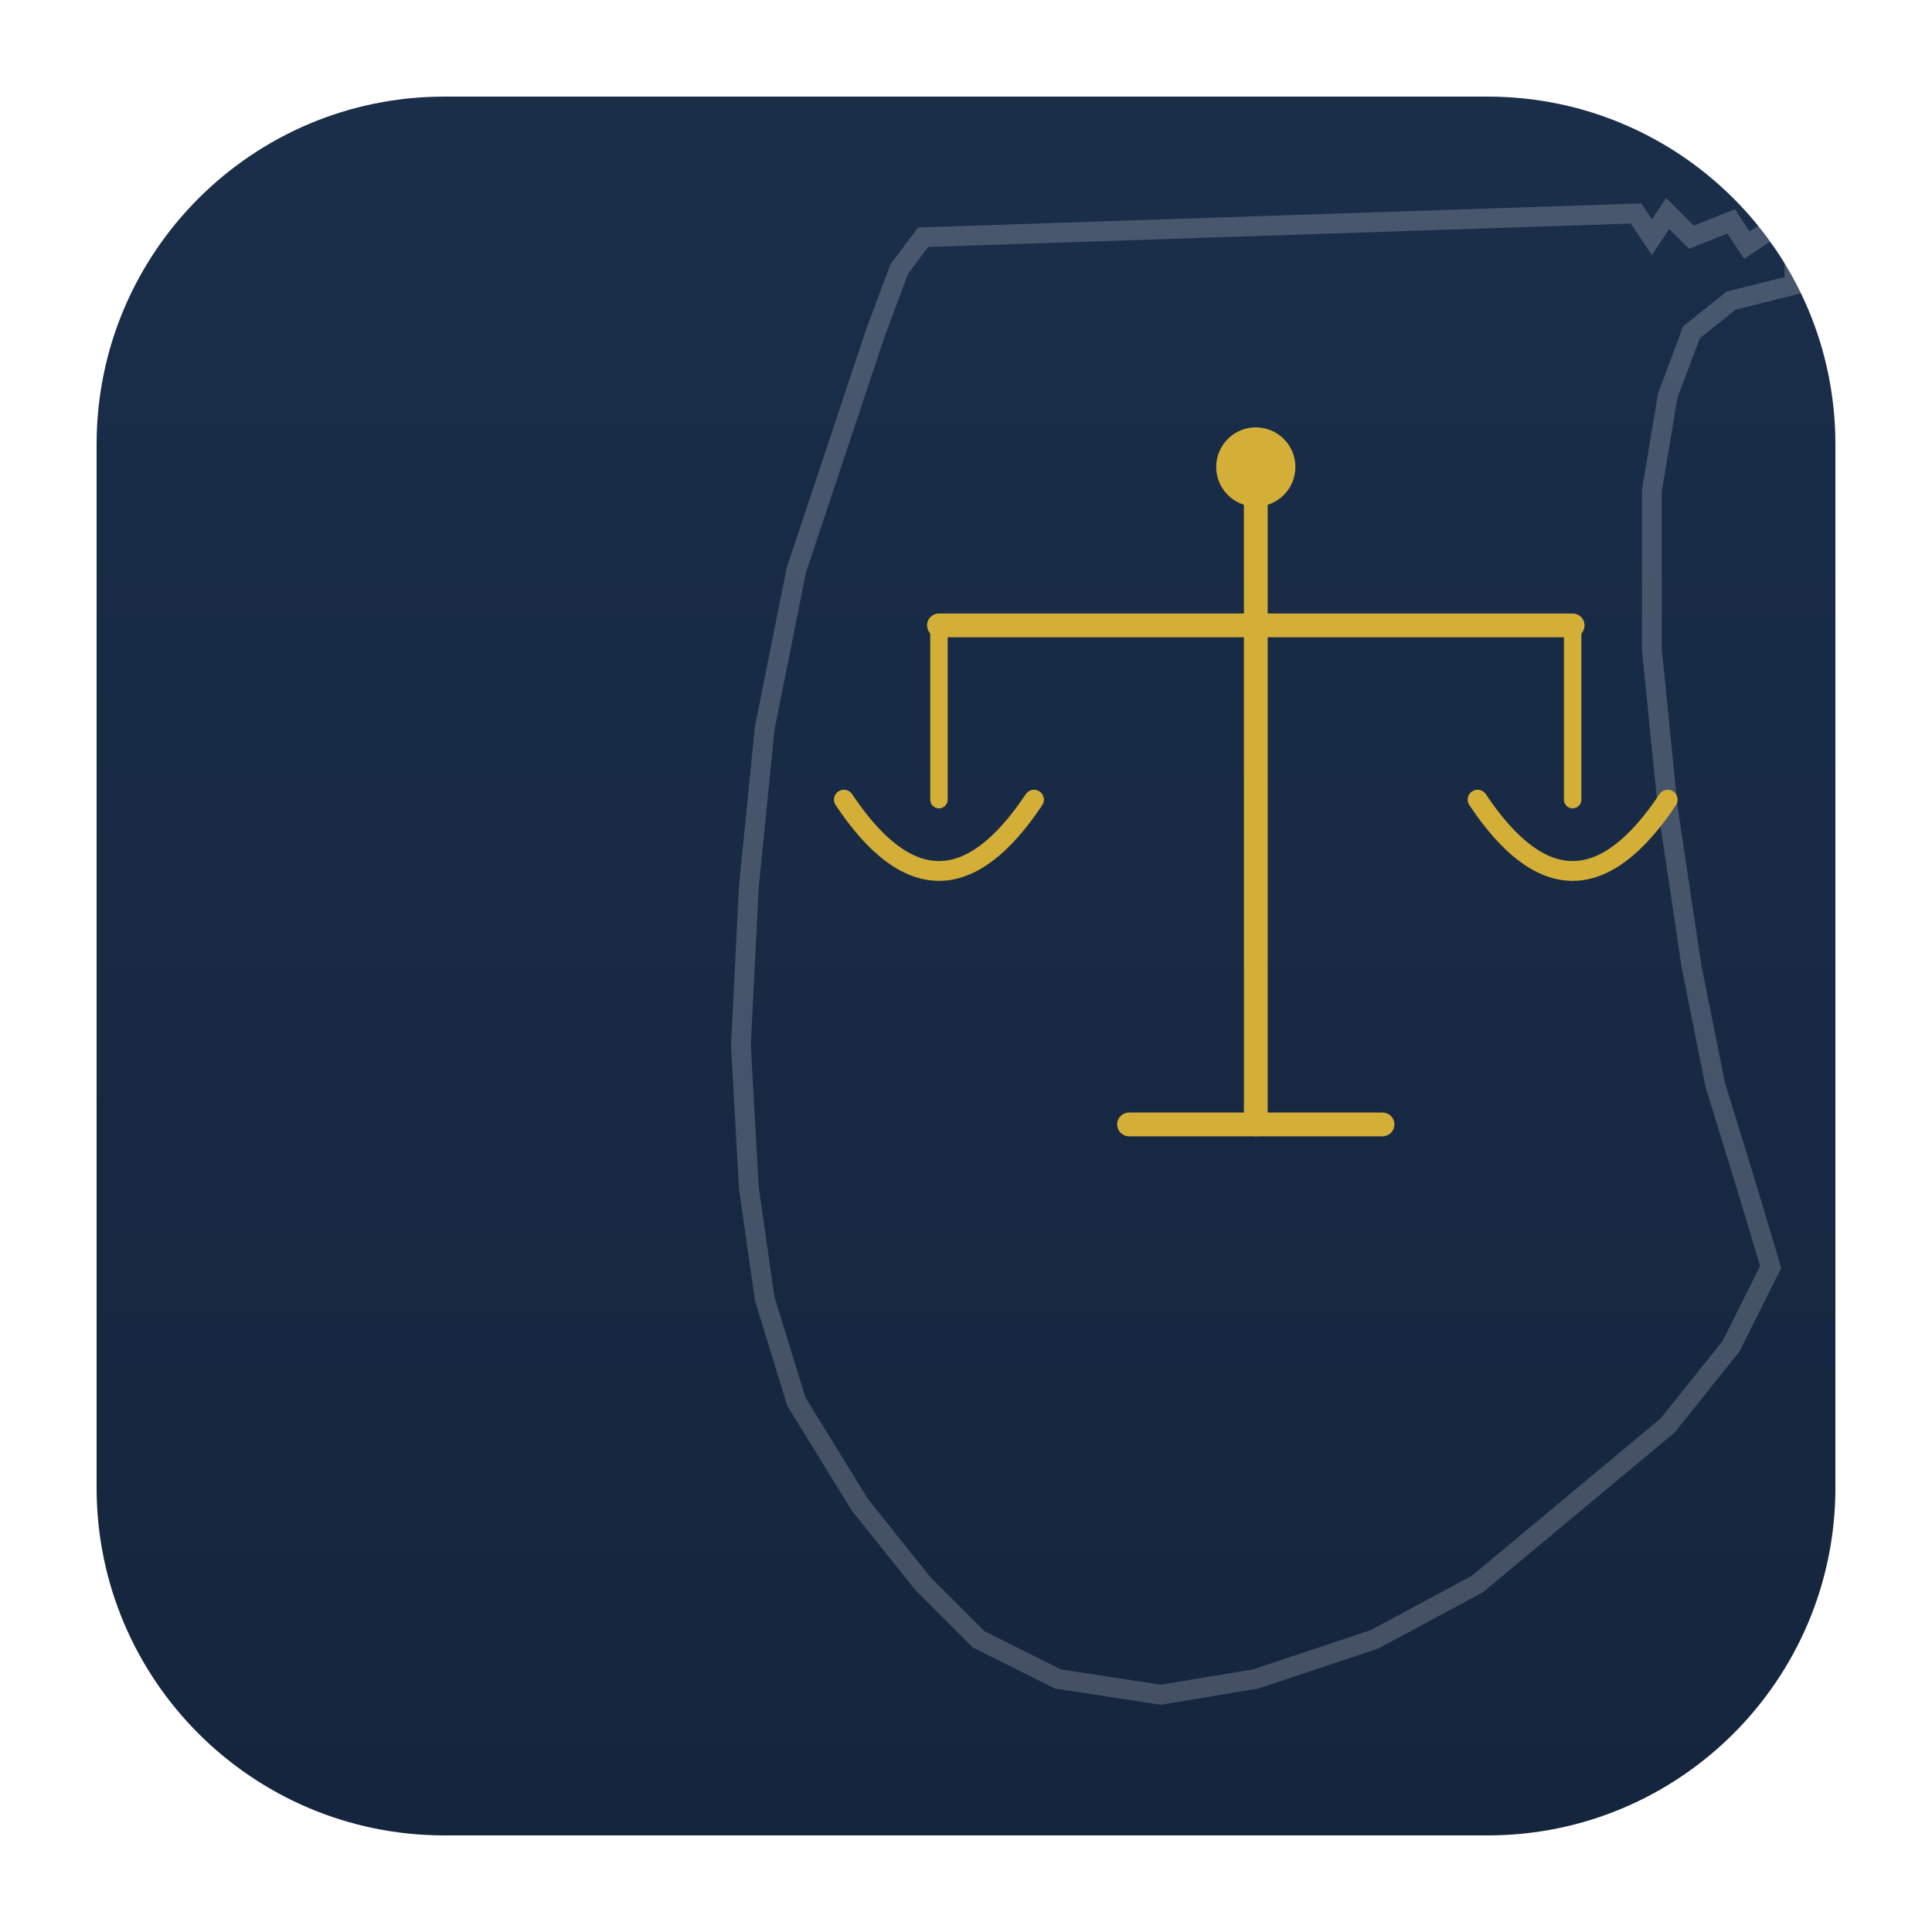
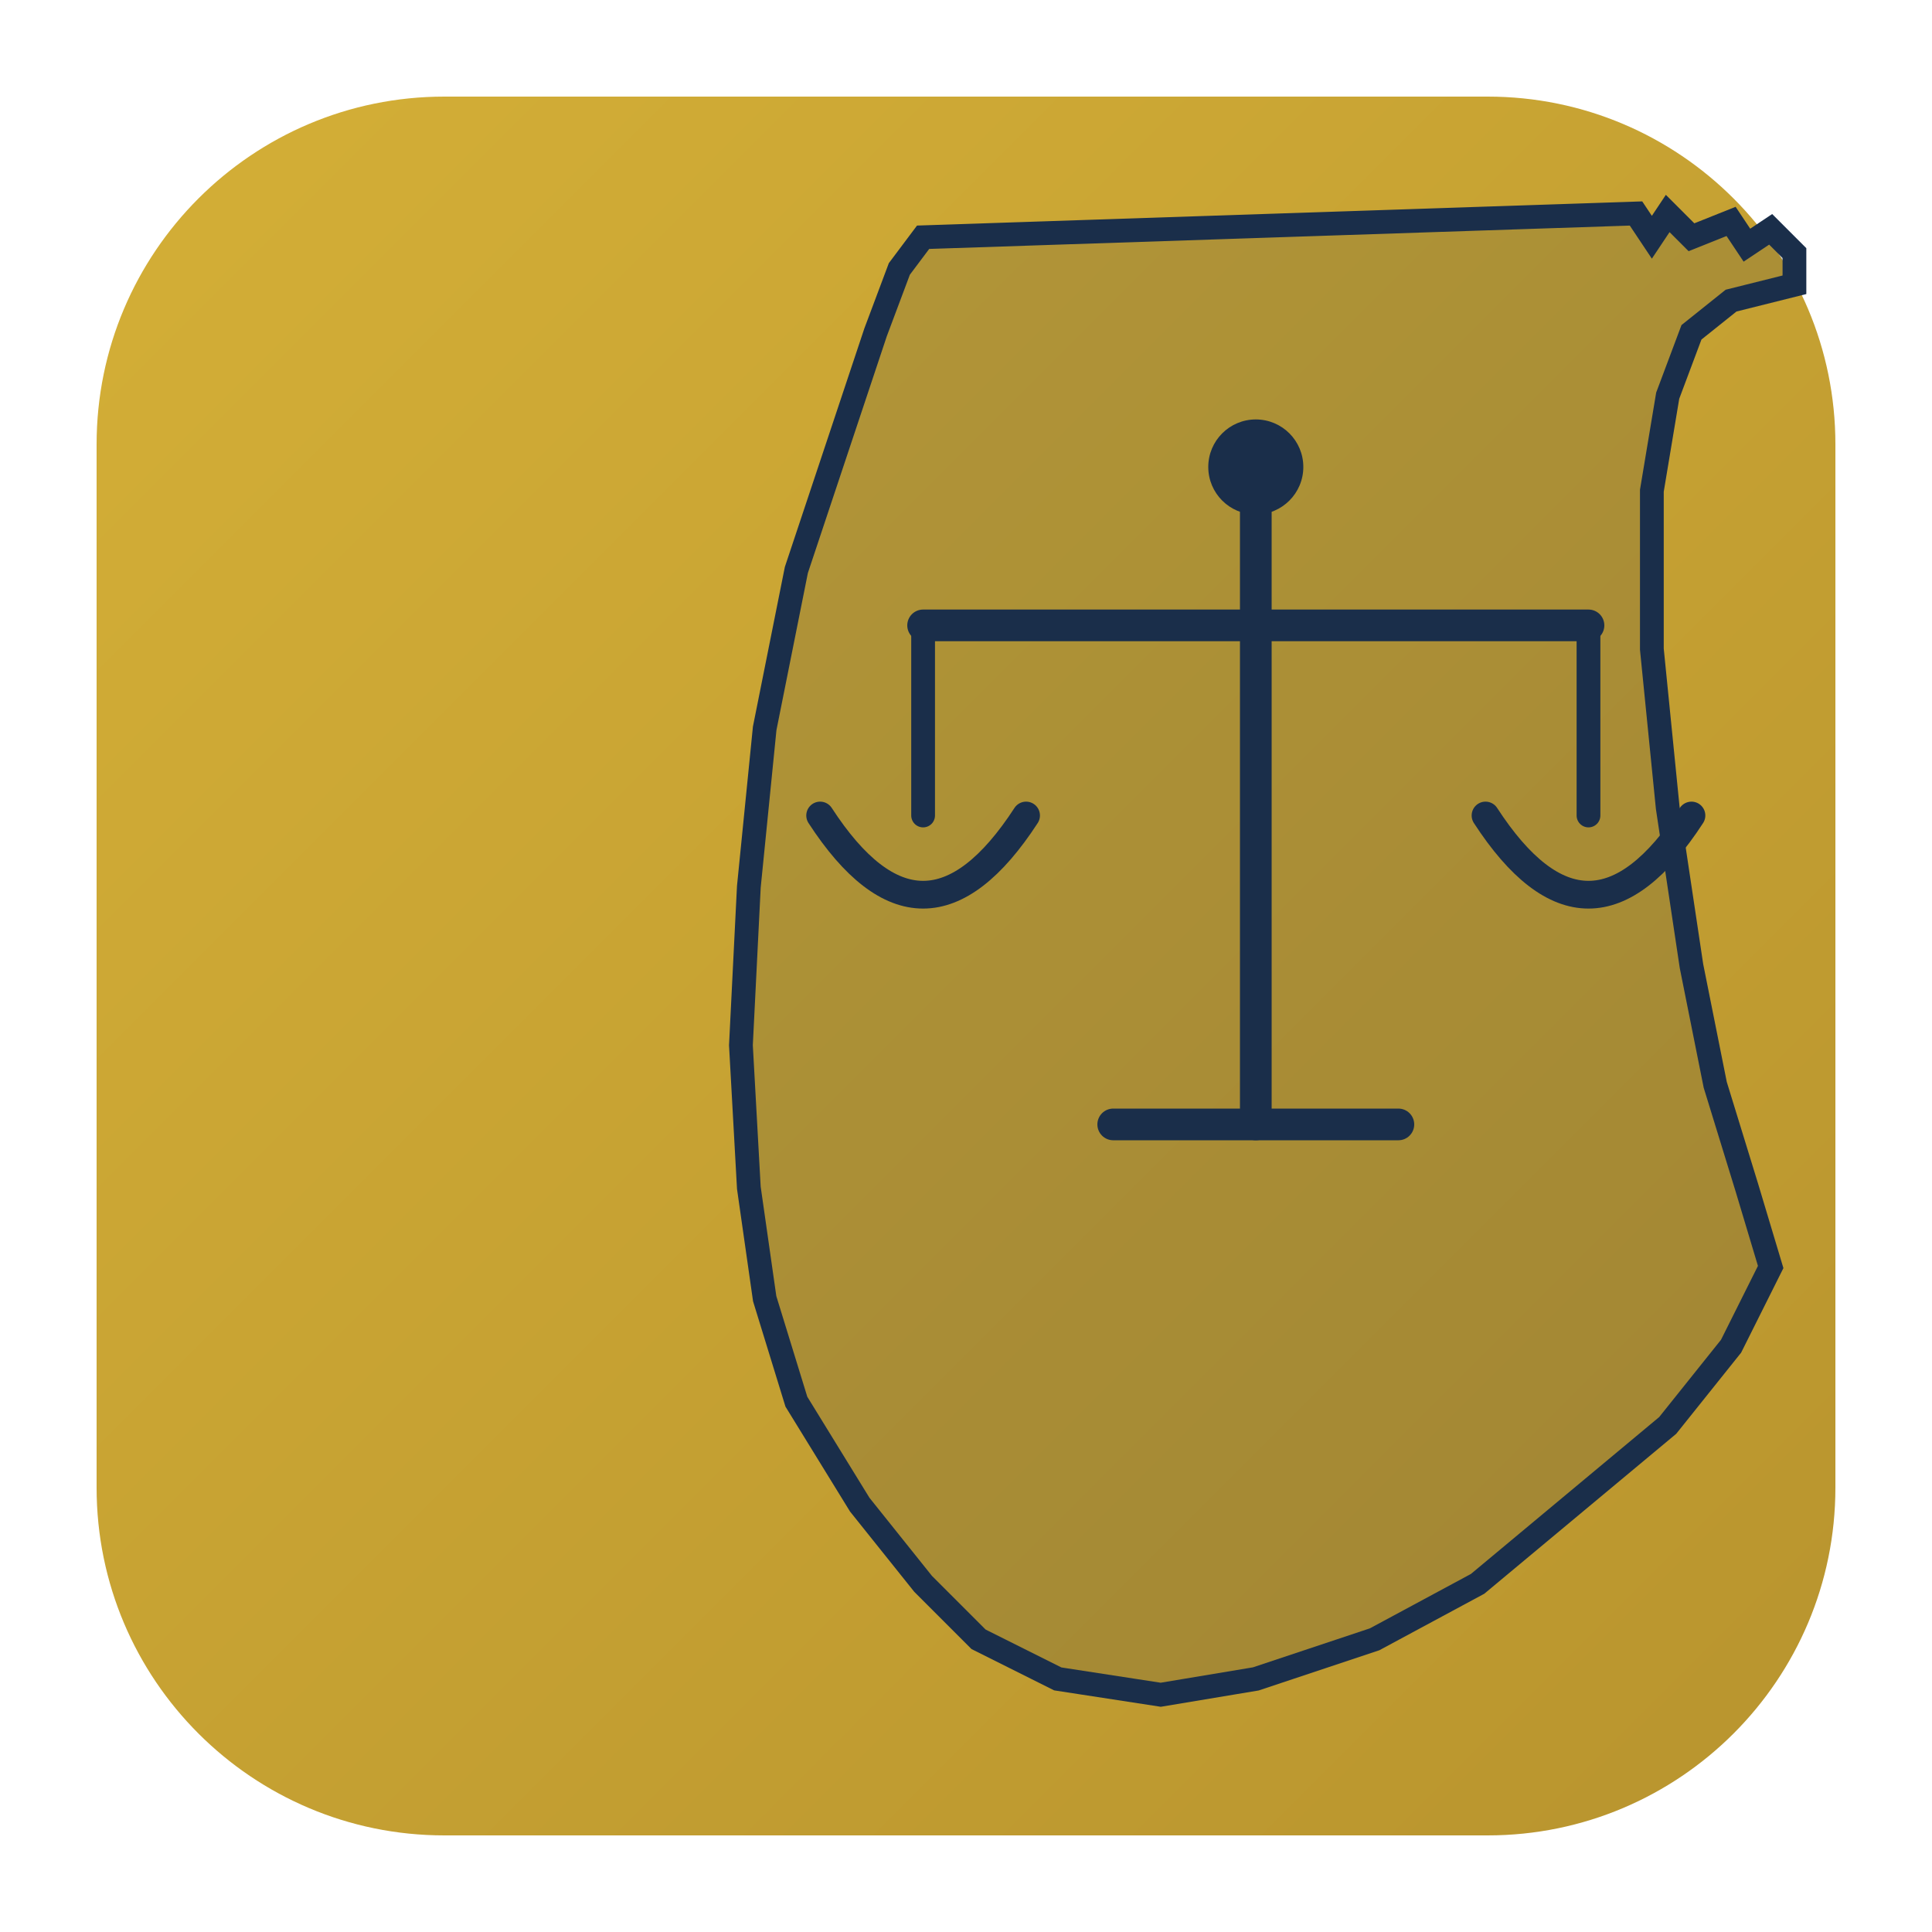
<svg xmlns="http://www.w3.org/2000/svg" viewBox="0 0 200 200" fill="none">
  <defs>
-     <linearGradient id="bg" x1="0" y1="0" x2="0" y2="1">
-       <stop offset="0%" stop-color="#1a2e4a" />
-       <stop offset="100%" stop-color="#15253d" />
+     <linearGradient id="bg" x1="0" y1="0" x2="1" y2="1">
+       <stop offset="0%" stop-color="#d4af37" />
+       <stop offset="100%" stop-color="#b8942e" />
    </linearGradient>
  </defs>
  <rect x="10" y="10" width="180" height="180" rx="36" fill="url(#bg)" />
  <g transform="translate(48, 18) scale(0.82)">
-     <path d="       M 58 8       L 148 5       L 150 8       L 152 5       L 155 8       L 160 6       L 162 9       L 165 7       L 168 10       L 168 14       L 160 16       L 155 20       L 152 28       L 150 40       L 150 60       L 152 80       L 155 100       L 158 115       L 162 128       L 165 138       L 160 148       L 152 158       L 140 168       L 128 178       L 115 185       L 100 190       L 88 192       L 75 190       L 65 185       L 58 178       L 50 168       L 42 155       L 38 142       L 36 128       L 35 110       L 36 90       L 38 70       L 42 50       L 48 32       L 52 20       L 55 12       Z     " fill="none" stroke="rgba(255,255,255,0.2)" stroke-width="2.5" />
+     <path d="       M 58 8       L 148 5       L 150 8       L 152 5       L 155 8       L 160 6       L 162 9       L 165 7       L 168 10       L 168 14       L 160 16       L 155 20       L 152 28       L 150 40       L 150 60       L 152 80       L 155 100       L 158 115       L 162 128       L 165 138       L 160 148       L 152 158       L 140 168       L 128 178       L 115 185       L 100 190       L 88 192       L 75 190       L 65 185       L 58 178       L 50 168       L 42 155       L 38 142       L 36 128       L 35 110       L 36 90       L 38 70       L 42 50       L 48 32       L 52 20       L 55 12       Z     " fill="rgba(26,46,74,0.15)" stroke="#1a2e4a" stroke-width="3" />
    <g transform="translate(100, 85)">
-       <line x1="0" y1="-45" x2="0" y2="35" stroke="#d4af37" stroke-width="3" stroke-linecap="round" />
-       <line x1="-16" y1="35" x2="16" y2="35" stroke="#d4af37" stroke-width="3" stroke-linecap="round" />
-       <circle cx="0" cy="-48" r="5" fill="#d4af37" />
-       <line x1="-40" y1="-28" x2="40" y2="-28" stroke="#d4af37" stroke-width="3" stroke-linecap="round" />
-       <line x1="-40" y1="-28" x2="-40" y2="-6" stroke="#d4af37" stroke-width="2.2" stroke-linecap="round" />
-       <line x1="40" y1="-28" x2="40" y2="-6" stroke="#d4af37" stroke-width="2.2" stroke-linecap="round" />
-       <path d="M -52 -6 Q -40 12 -28 -6" stroke="#d4af37" stroke-width="2.5" fill="none" stroke-linecap="round" />
-       <path d="M 28 -6 Q 40 12 52 -6" stroke="#d4af37" stroke-width="2.5" fill="none" stroke-linecap="round" />
+       <line x1="0" y1="-45" x2="0" y2="35" stroke="#1a2e4a" stroke-width="4" stroke-linecap="round" />
+       <line x1="-18" y1="35" x2="18" y2="35" stroke="#1a2e4a" stroke-width="4" stroke-linecap="round" />
+       <circle cx="0" cy="-48" r="6" fill="#1a2e4a" />
+       <line x1="-42" y1="-28" x2="42" y2="-28" stroke="#1a2e4a" stroke-width="4" stroke-linecap="round" />
+       <line x1="-42" y1="-28" x2="-42" y2="-4" stroke="#1a2e4a" stroke-width="3" stroke-linecap="round" />
+       <line x1="42" y1="-28" x2="42" y2="-4" stroke="#1a2e4a" stroke-width="3" stroke-linecap="round" />
+       <path d="M -55 -4 Q -42 16 -29 -4" stroke="#1a2e4a" stroke-width="3.5" fill="none" stroke-linecap="round" />
+       <path d="M 29 -4 Q 42 16 55 -4" stroke="#1a2e4a" stroke-width="3.5" fill="none" stroke-linecap="round" />
    </g>
  </g>
</svg>
